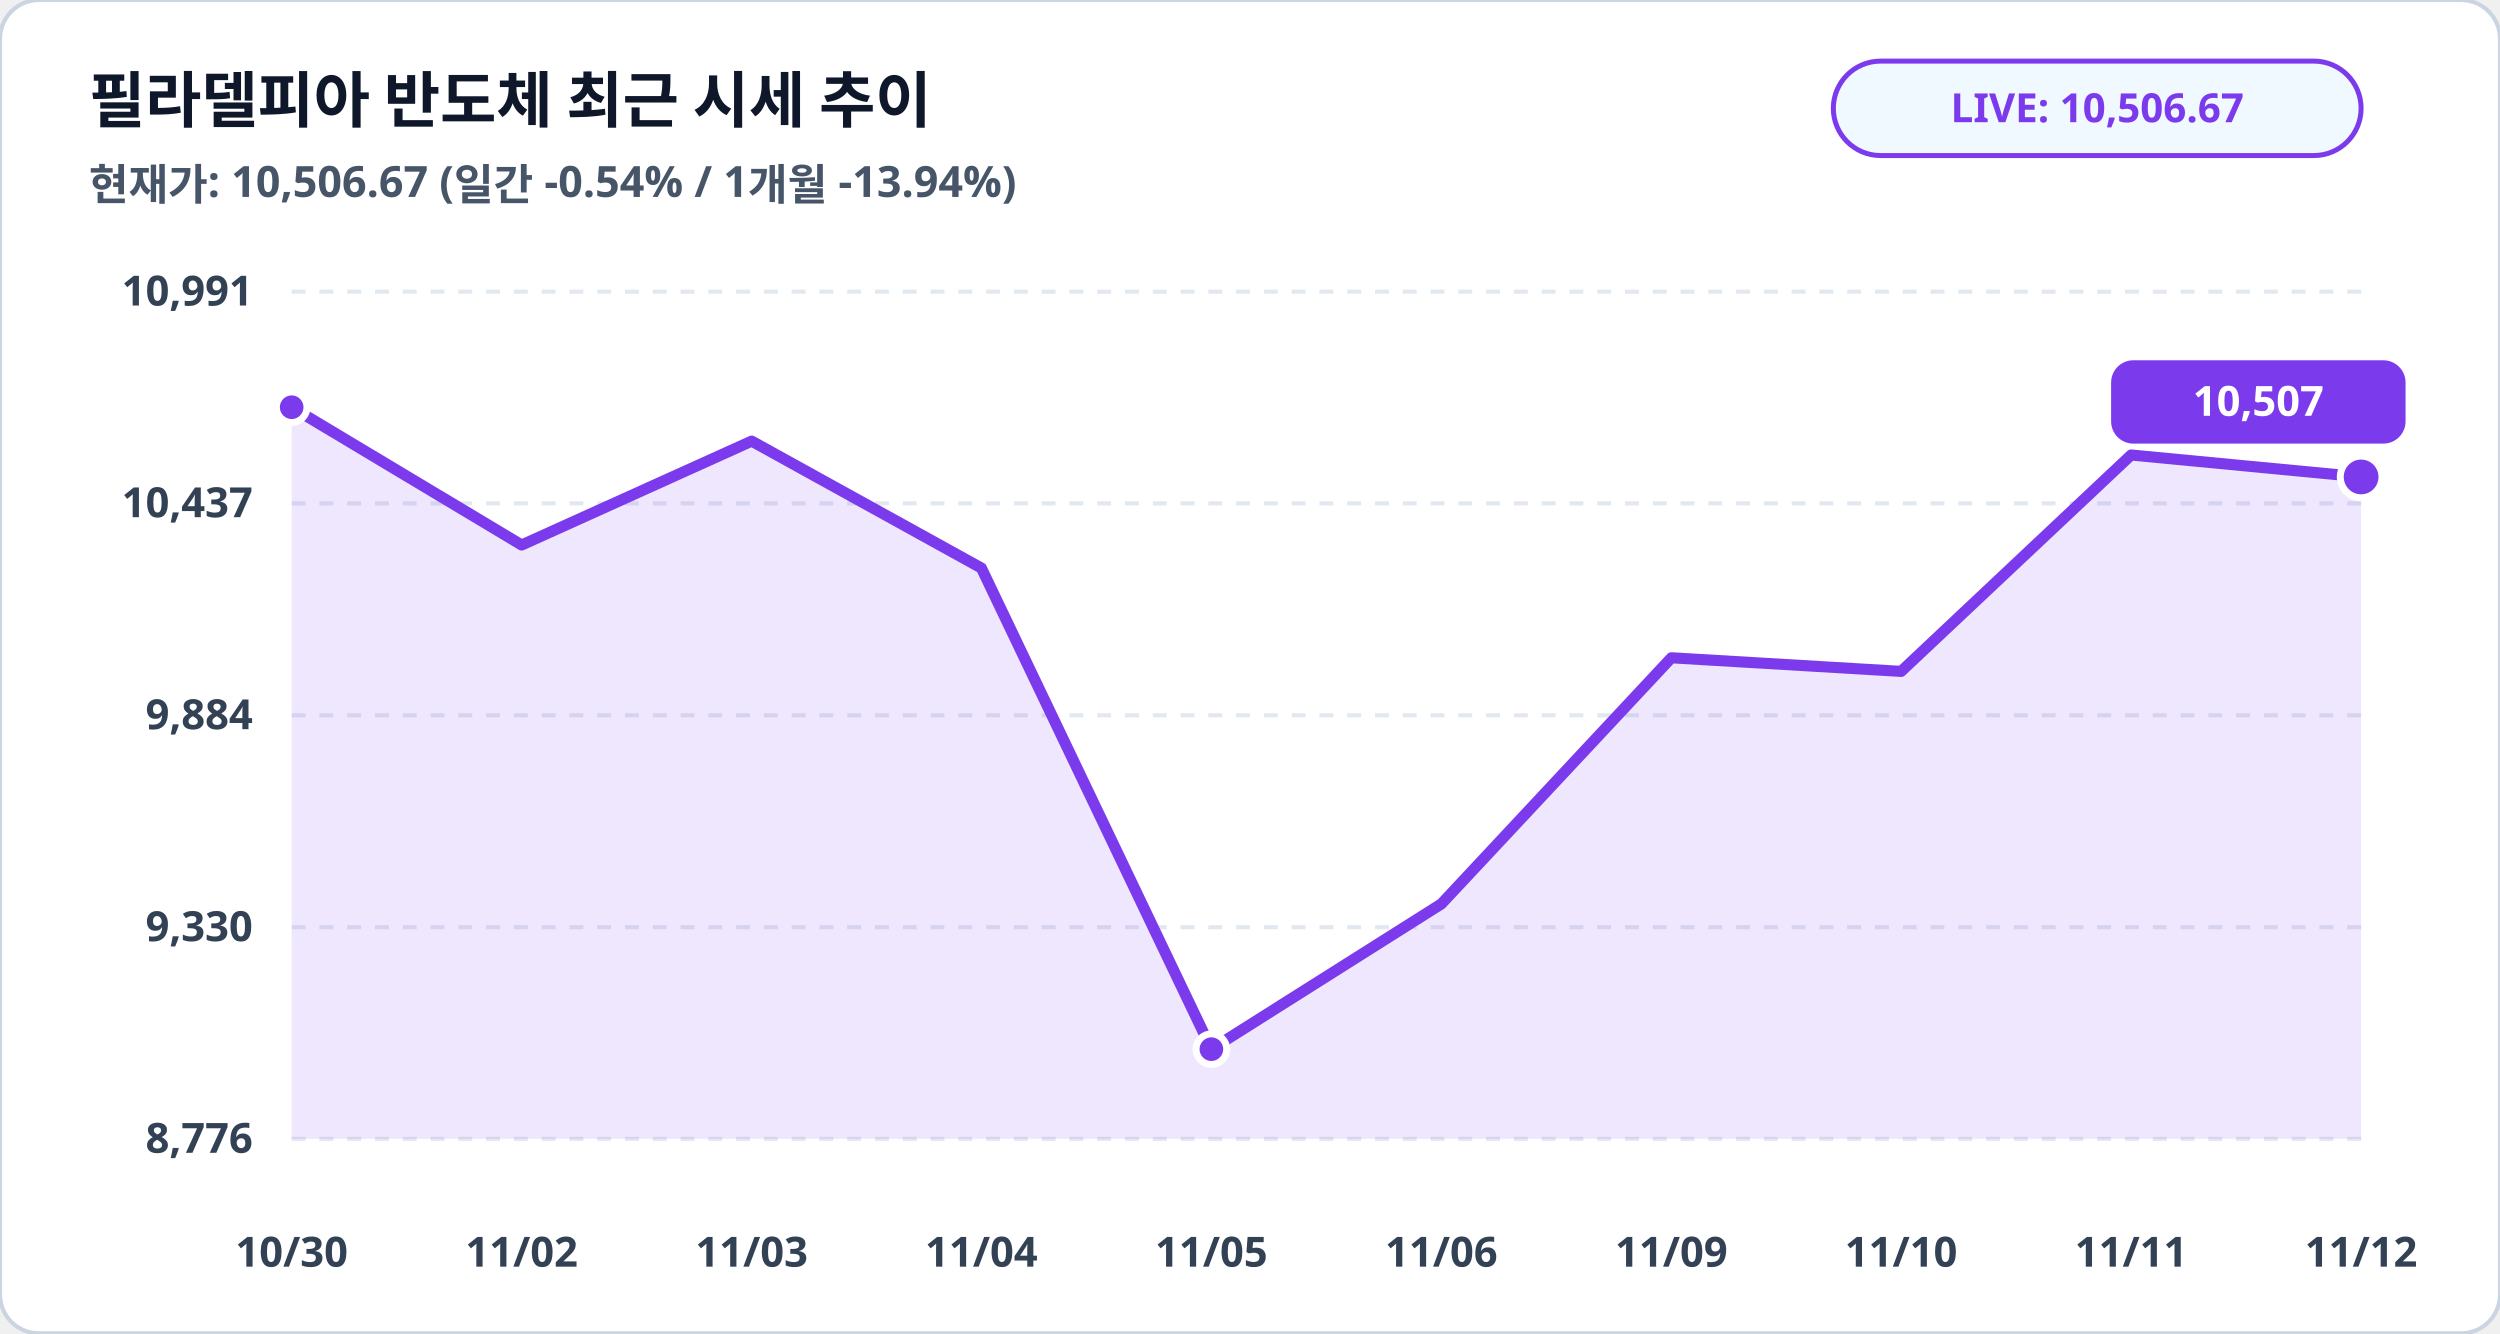
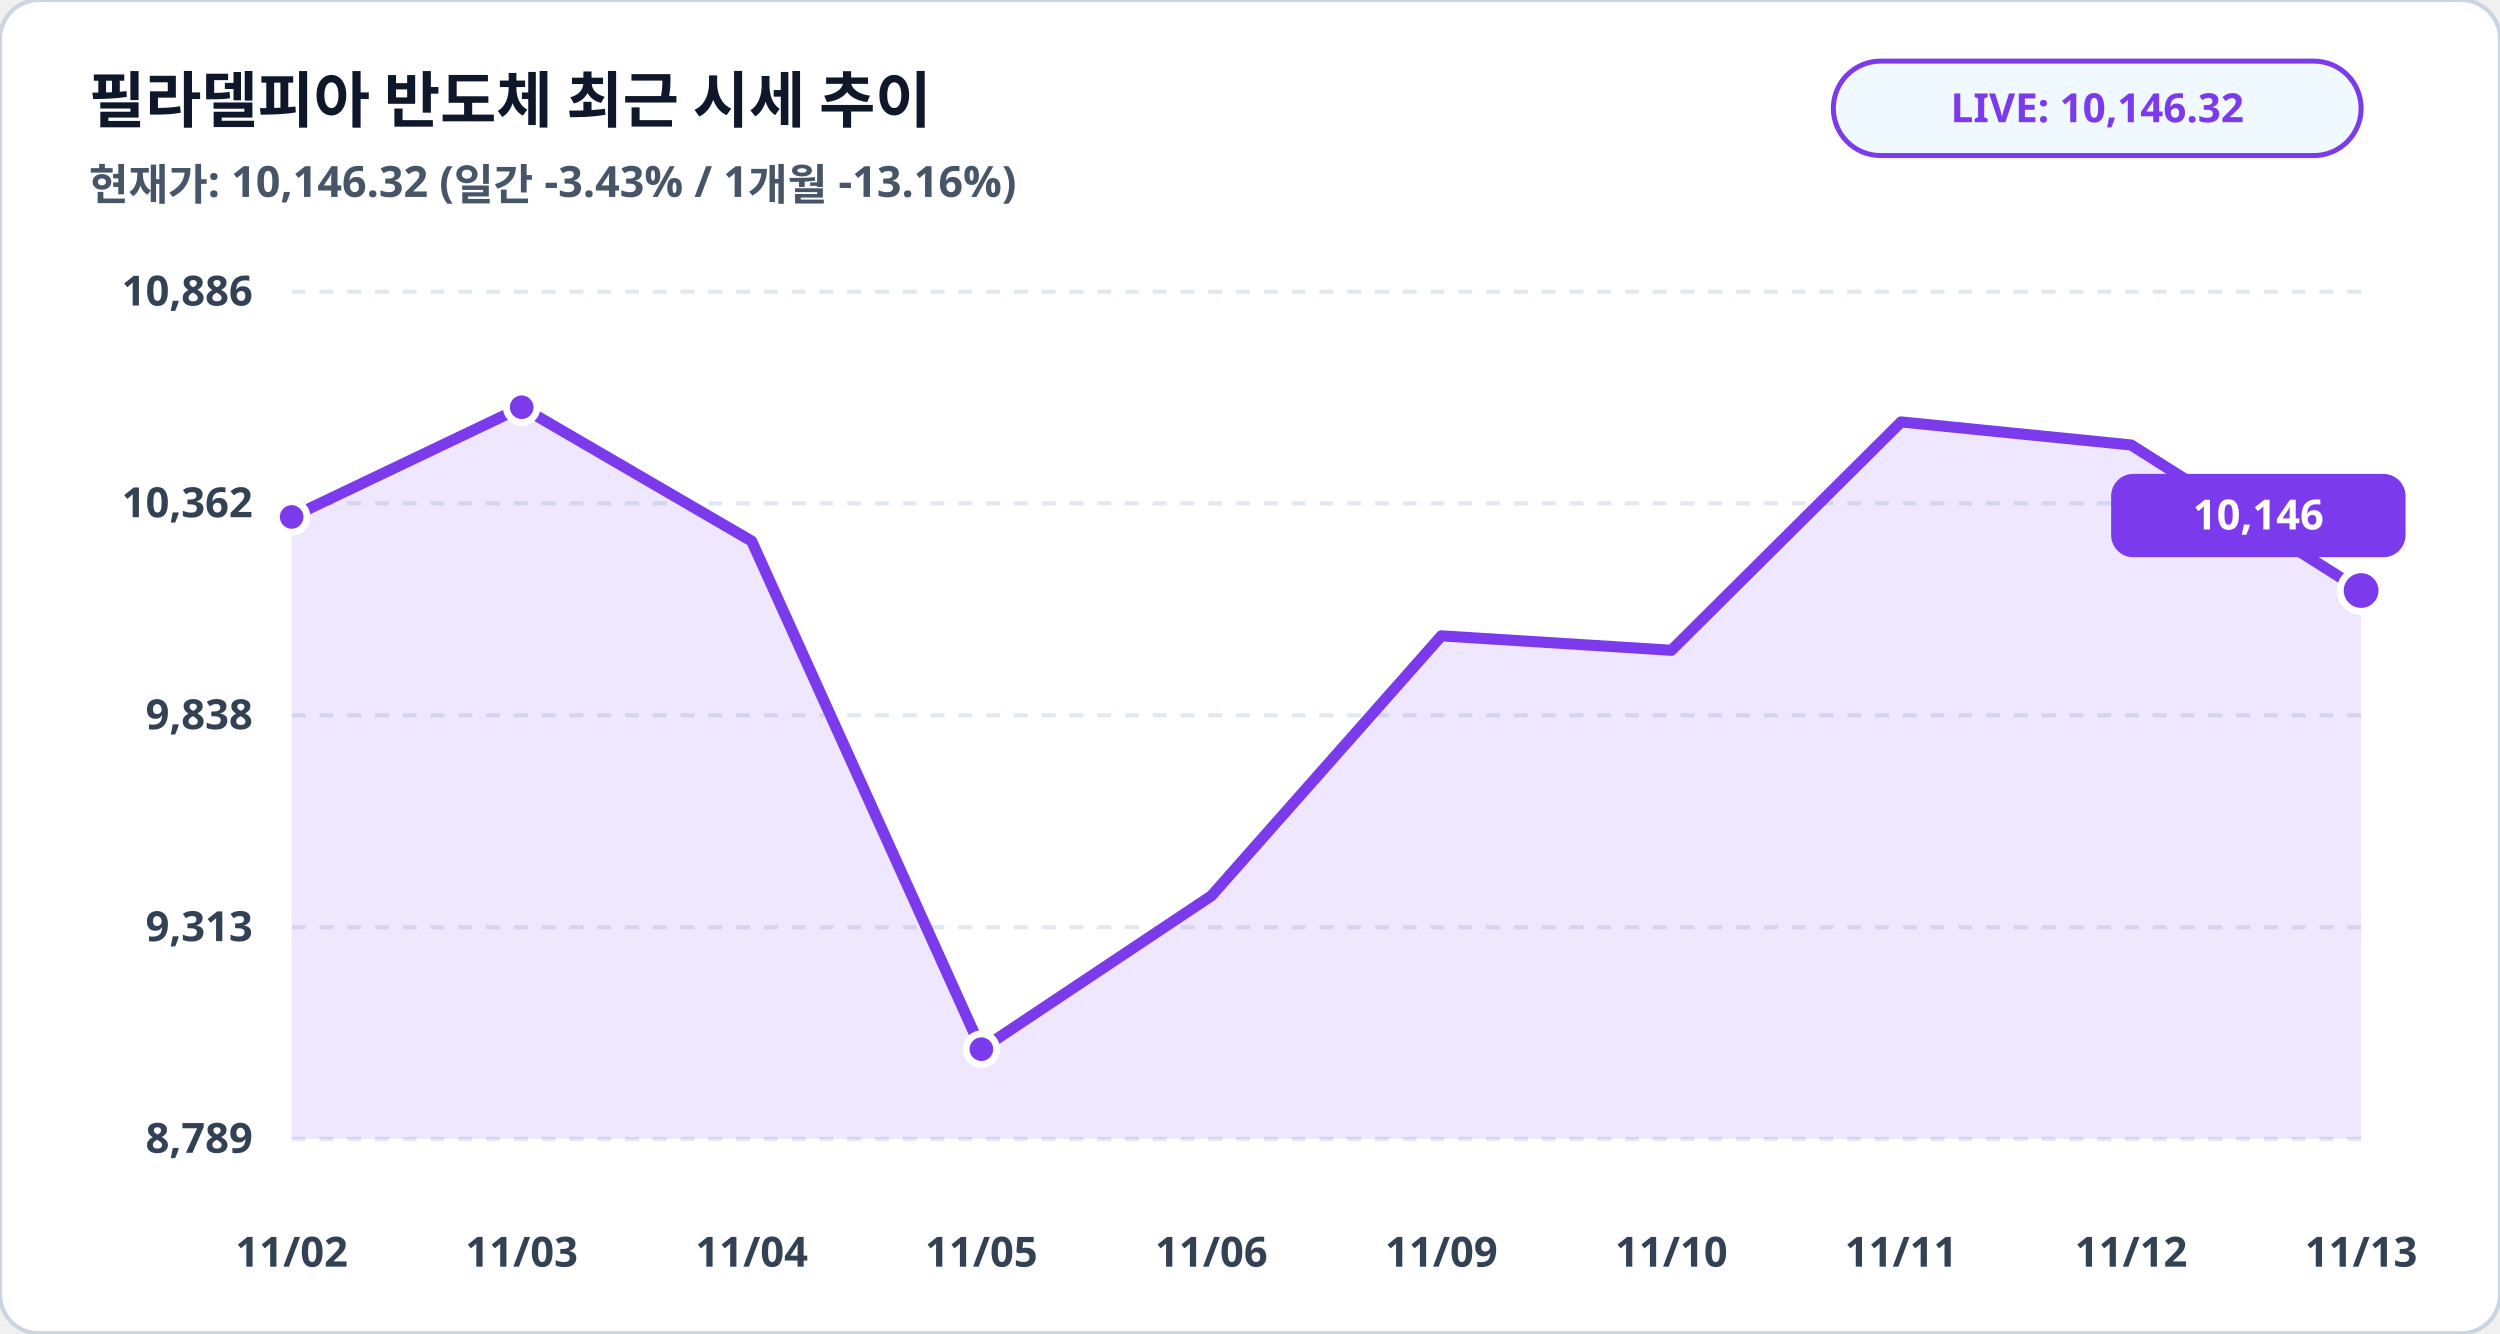
<svg xmlns="http://www.w3.org/2000/svg" viewBox="0 0 900 480" width="100%" height="100%">
  <rect width="900" height="480" rx="14" fill="#ffffff" stroke="#cbd5e1" stroke-width="1.5" />
  <text x="32" y="44" fill="#0f172a" font-family="Pretendard, sans-serif" font-size="22" font-weight="900">필라델피아 반도체 최근 시세 추이</text>
-   <text x="32" y="72" fill="#475569" font-family="Pretendard, sans-serif" font-size="15.5" font-weight="600">현재가: 10,506.67 (일간 -0.54% / 1개월 -13.94%)</text>
+   <text x="32" y="72" fill="#475569" font-family="Pretendard, sans-serif" font-size="15.5" font-weight="600">현재가: 10,146.32 (일간 -3.43% / 1개월 -13.16%)</text>
  <rect x="660" y="22" width="190" height="34" rx="17" fill="#f0f9ff" stroke="#7c3aed" stroke-width="1.8" />
-   <text x="755" y="44" fill="#7c3aed" font-family="Pretendard, sans-serif" font-size="14.5" font-weight="800" text-anchor="middle">LIVE: 10,506.67</text>
+   <text x="755" y="44" fill="#7c3aed" font-family="Pretendard, sans-serif" font-size="14.5" font-weight="800" text-anchor="middle">LIVE: 10,146.32</text>
  <line x1="105" y1="105.0" x2="850" y2="105.0" stroke="#e2e8f0" stroke-width="1.5" stroke-dasharray="5,5" />
-   <text x="91" y="110.0" fill="#334155" font-family="Pretendard, sans-serif" font-size="15" font-weight="700" text-anchor="end">10,991</text>
+   <text x="91" y="110.0" fill="#334155" font-family="Pretendard, sans-serif" font-size="15" font-weight="700" text-anchor="end">10,886</text>
  <line x1="105" y1="181.2" x2="850" y2="181.2" stroke="#e2e8f0" stroke-width="1.5" stroke-dasharray="5,5" />
-   <text x="91" y="186.2" fill="#334155" font-family="Pretendard, sans-serif" font-size="15" font-weight="700" text-anchor="end">10,437</text>
+   <text x="91" y="186.2" fill="#334155" font-family="Pretendard, sans-serif" font-size="15" font-weight="700" text-anchor="end">10,362</text>
  <line x1="105" y1="257.5" x2="850" y2="257.5" stroke="#e2e8f0" stroke-width="1.5" stroke-dasharray="5,5" />
-   <text x="91" y="262.5" fill="#334155" font-family="Pretendard, sans-serif" font-size="15" font-weight="700" text-anchor="end">9,884</text>
+   <text x="91" y="262.5" fill="#334155" font-family="Pretendard, sans-serif" font-size="15" font-weight="700" text-anchor="end">9,838</text>
  <line x1="105" y1="333.8" x2="850" y2="333.8" stroke="#e2e8f0" stroke-width="1.5" stroke-dasharray="5,5" />
-   <text x="91" y="338.8" fill="#334155" font-family="Pretendard, sans-serif" font-size="15" font-weight="700" text-anchor="end">9,330</text>
+   <text x="91" y="338.8" fill="#334155" font-family="Pretendard, sans-serif" font-size="15" font-weight="700" text-anchor="end">9,313</text>
  <line x1="105" y1="410.0" x2="850" y2="410.0" stroke="#e2e8f0" stroke-width="1.5" stroke-dasharray="5,5" />
-   <text x="91" y="415.0" fill="#334155" font-family="Pretendard, sans-serif" font-size="15" font-weight="700" text-anchor="end">8,776</text>
-   <polygon points="105.0,410.0 105.0,146.6 187.8,196.2 270.6,158.8 353.3,204.5 436.1,377.7 518.9,325.4 601.7,236.8 684.4,241.7 767.2,163.8 850.0,171.7 850.0,410.0" fill="#7c3aed" fill-opacity="0.12" />
-   <polyline fill="none" stroke="#7c3aed" stroke-width="4" stroke-linecap="round" stroke-linejoin="round" points="105.0,146.6 187.8,196.2 270.6,158.8 353.3,204.5 436.1,377.7 518.9,325.4 601.7,236.8 684.4,241.7 767.2,163.8 850.0,171.7" />
-   <circle cx="105.0" cy="146.6" r="5.5" fill="#7c3aed" stroke="#ffffff" stroke-width="2.5" />
-   <circle cx="436.1" cy="377.7" r="5.5" fill="#7c3aed" stroke="#ffffff" stroke-width="2.5" />
-   <circle cx="850.0" cy="171.7" r="7.5" fill="#7c3aed" stroke="#ffffff" stroke-width="2.5" />
-   <rect x="760.0" y="129.7" width="106" height="30" rx="8" fill="#7c3aed" />
-   <text x="813.0" y="149.7" fill="#ffffff" font-family="Pretendard, sans-serif" font-size="15" font-weight="800" text-anchor="middle">10,507</text>
-   <text x="105.0" y="456" fill="#334155" font-family="Pretendard, sans-serif" font-size="15" font-weight="700" text-anchor="middle">10/30</text>
-   <text x="187.8" y="456" fill="#334155" font-family="Pretendard, sans-serif" font-size="15" font-weight="700" text-anchor="middle">11/02</text>
-   <text x="270.6" y="456" fill="#334155" font-family="Pretendard, sans-serif" font-size="15" font-weight="700" text-anchor="middle">11/03</text>
-   <text x="353.3" y="456" fill="#334155" font-family="Pretendard, sans-serif" font-size="15" font-weight="700" text-anchor="middle">11/04</text>
-   <text x="436.1" y="456" fill="#334155" font-family="Pretendard, sans-serif" font-size="15" font-weight="700" text-anchor="middle">11/05</text>
-   <text x="518.9" y="456" fill="#334155" font-family="Pretendard, sans-serif" font-size="15" font-weight="700" text-anchor="middle">11/06</text>
-   <text x="601.7" y="456" fill="#334155" font-family="Pretendard, sans-serif" font-size="15" font-weight="700" text-anchor="middle">11/09</text>
-   <text x="684.4" y="456" fill="#334155" font-family="Pretendard, sans-serif" font-size="15" font-weight="700" text-anchor="middle">11/10</text>
-   <text x="767.2" y="456" fill="#334155" font-family="Pretendard, sans-serif" font-size="15" font-weight="700" text-anchor="middle">11/11</text>
-   <text x="850.0" y="456" fill="#334155" font-family="Pretendard, sans-serif" font-size="15" font-weight="700" text-anchor="middle">11/12</text>
+   <text x="91" y="415.0" fill="#334155" font-family="Pretendard, sans-serif" font-size="15" font-weight="700" text-anchor="end">8,789</text>
+   <polygon points="105.0,410.0 105.0,186.1 187.8,146.6 270.6,194.8 353.3,377.7 436.1,322.5 518.9,228.9 601.7,234.1 684.4,151.9 767.2,160.2 850.0,212.6 850.0,410.0" fill="#7c3aed" fill-opacity="0.12" />
+   <polyline fill="none" stroke="#7c3aed" stroke-width="4" stroke-linecap="round" stroke-linejoin="round" points="105.0,186.1 187.8,146.6 270.6,194.8 353.3,377.7 436.1,322.5 518.9,228.9 601.7,234.1 684.4,151.9 767.2,160.2 850.0,212.6" />
+   <circle cx="105.0" cy="186.1" r="5.5" fill="#7c3aed" stroke="#ffffff" stroke-width="2.5" />
+   <circle cx="187.8" cy="146.6" r="5.5" fill="#7c3aed" stroke="#ffffff" stroke-width="2.5" />
+   <circle cx="353.3" cy="377.7" r="5.5" fill="#7c3aed" stroke="#ffffff" stroke-width="2.5" />
+   <circle cx="850.0" cy="212.6" r="7.5" fill="#7c3aed" stroke="#ffffff" stroke-width="2.5" />
+   <rect x="760.0" y="170.6" width="106" height="30" rx="8" fill="#7c3aed" />
+   <text x="813.0" y="190.6" fill="#ffffff" font-family="Pretendard, sans-serif" font-size="15" font-weight="800" text-anchor="middle">10,146</text>
+   <text x="105.0" y="456" fill="#334155" font-family="Pretendard, sans-serif" font-size="15" font-weight="700" text-anchor="middle">11/02</text>
+   <text x="187.8" y="456" fill="#334155" font-family="Pretendard, sans-serif" font-size="15" font-weight="700" text-anchor="middle">11/03</text>
+   <text x="270.6" y="456" fill="#334155" font-family="Pretendard, sans-serif" font-size="15" font-weight="700" text-anchor="middle">11/04</text>
+   <text x="353.3" y="456" fill="#334155" font-family="Pretendard, sans-serif" font-size="15" font-weight="700" text-anchor="middle">11/05</text>
+   <text x="436.1" y="456" fill="#334155" font-family="Pretendard, sans-serif" font-size="15" font-weight="700" text-anchor="middle">11/06</text>
+   <text x="518.9" y="456" fill="#334155" font-family="Pretendard, sans-serif" font-size="15" font-weight="700" text-anchor="middle">11/09</text>
+   <text x="601.7" y="456" fill="#334155" font-family="Pretendard, sans-serif" font-size="15" font-weight="700" text-anchor="middle">11/10</text>
+   <text x="684.4" y="456" fill="#334155" font-family="Pretendard, sans-serif" font-size="15" font-weight="700" text-anchor="middle">11/11</text>
+   <text x="767.2" y="456" fill="#334155" font-family="Pretendard, sans-serif" font-size="15" font-weight="700" text-anchor="middle">11/12</text>
+   <text x="850.0" y="456" fill="#334155" font-family="Pretendard, sans-serif" font-size="15" font-weight="700" text-anchor="middle">11/13</text>
</svg>
